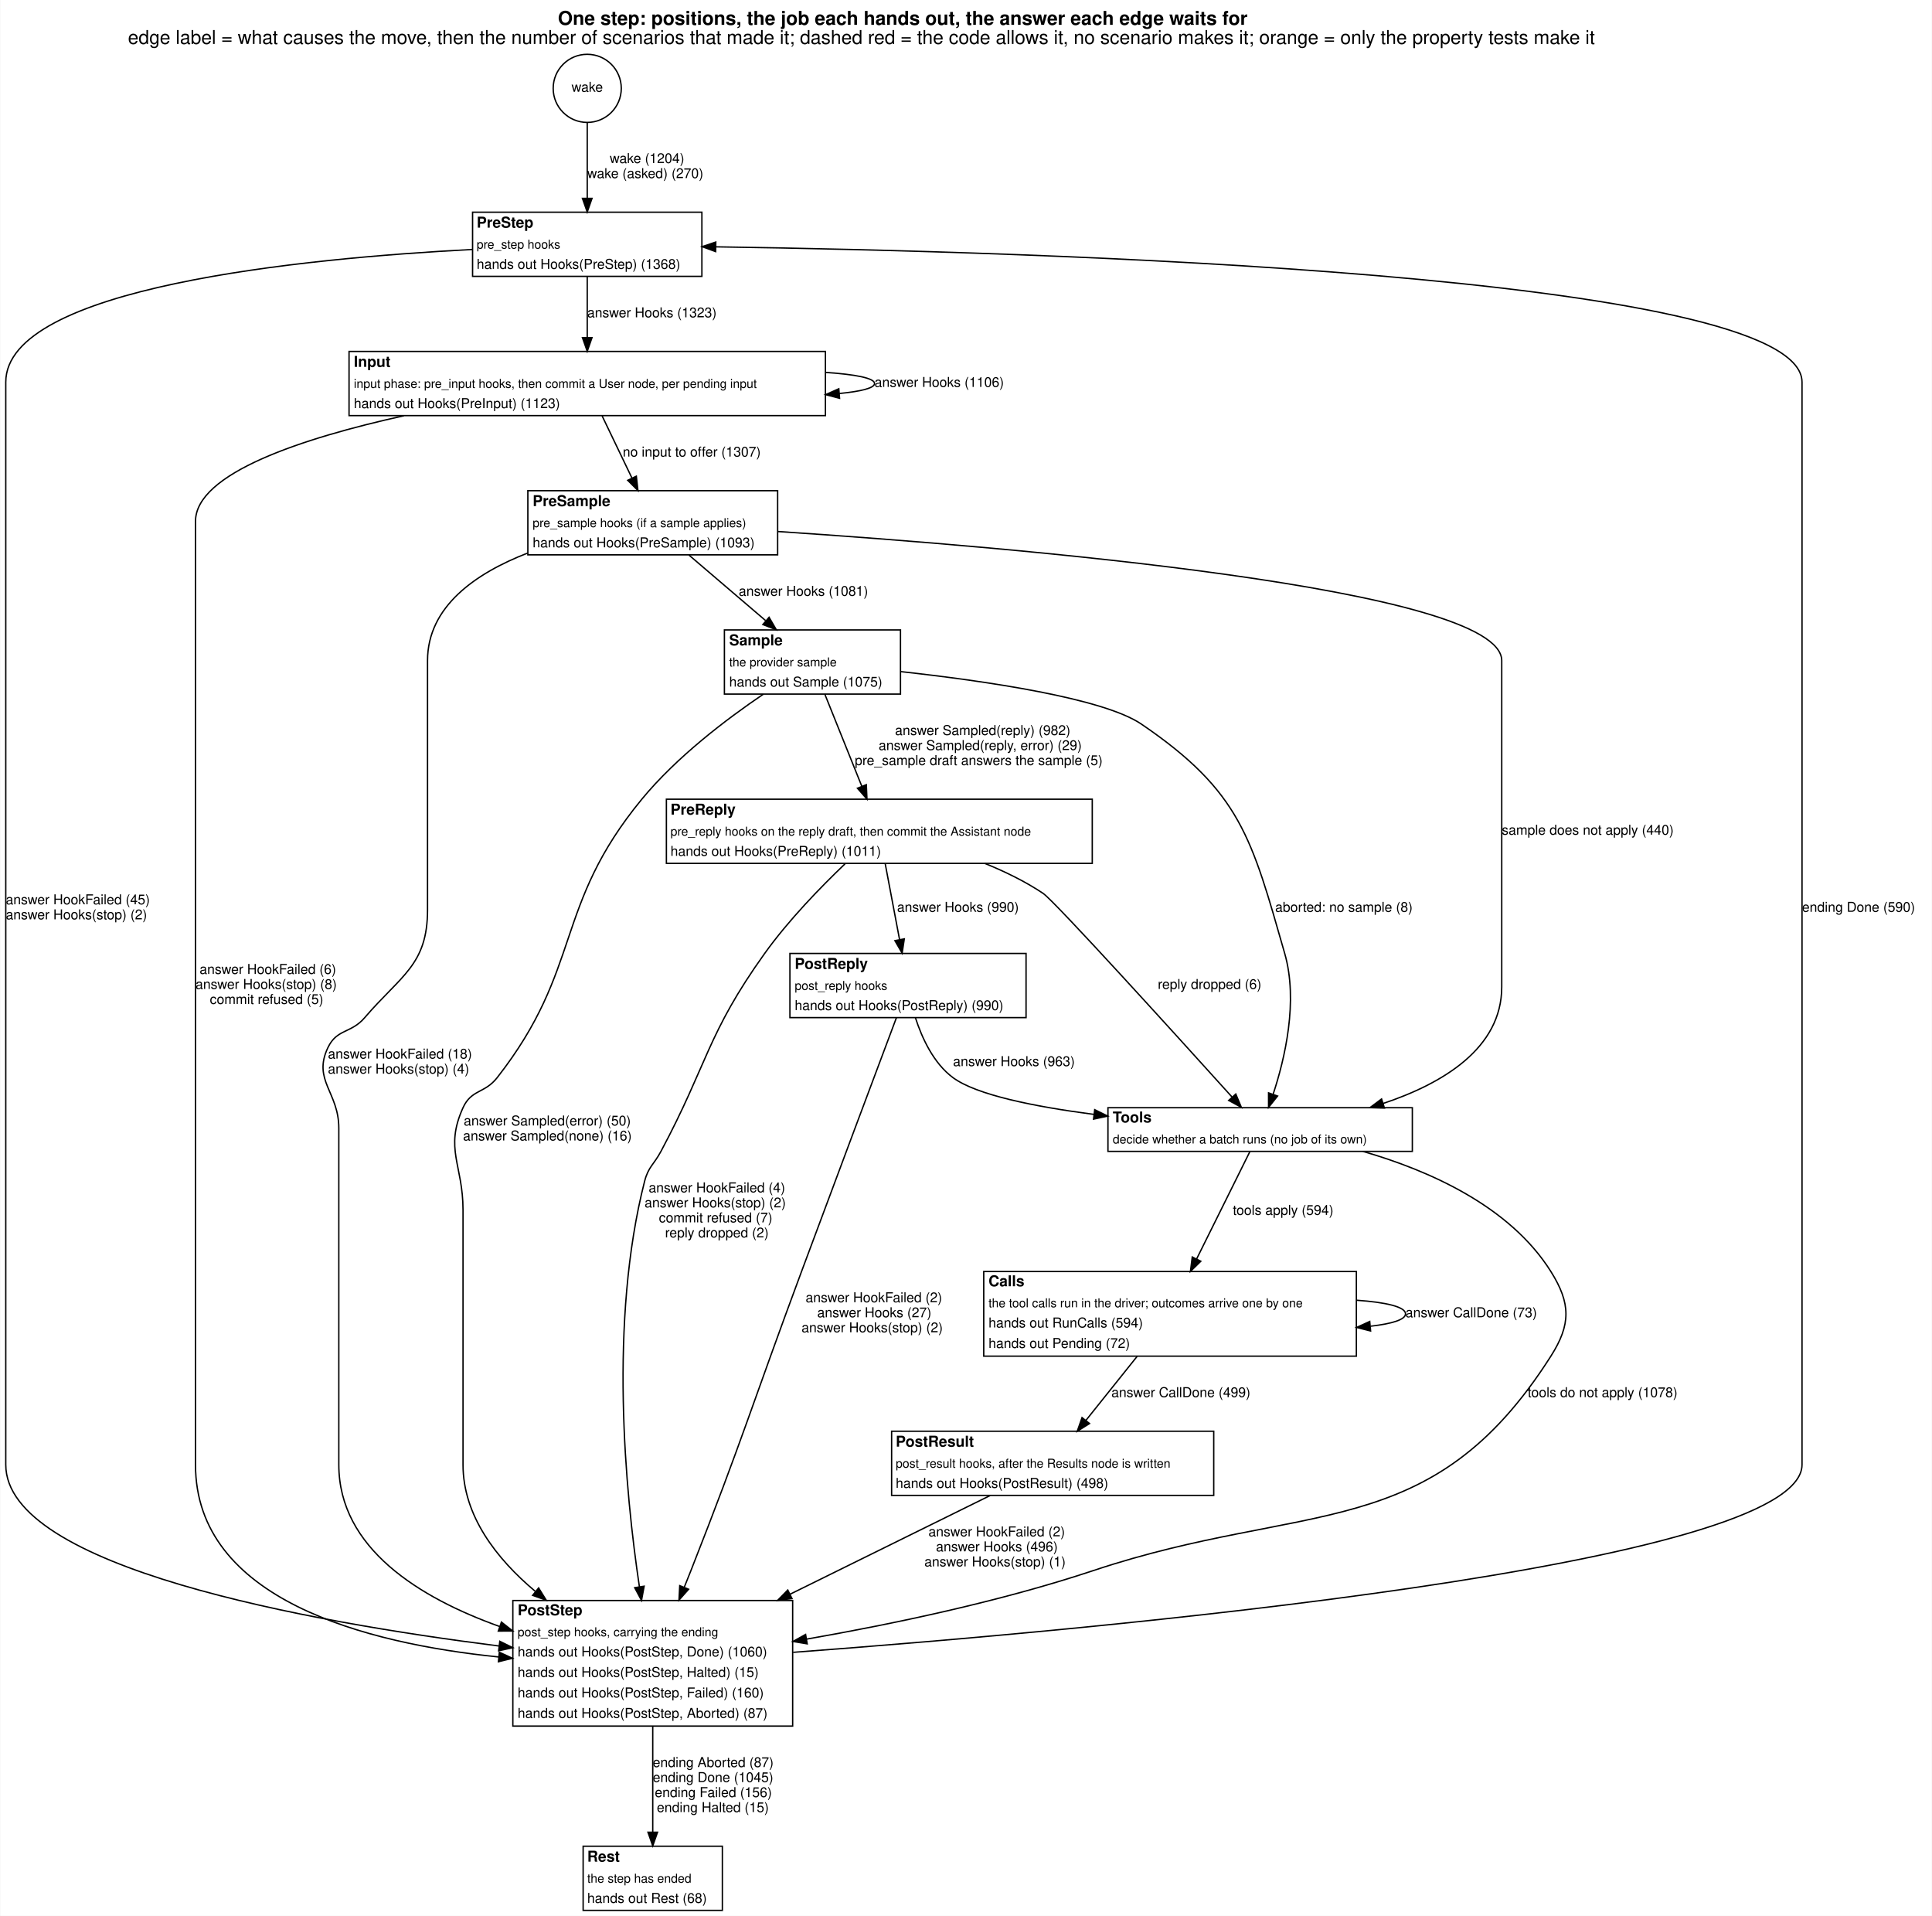
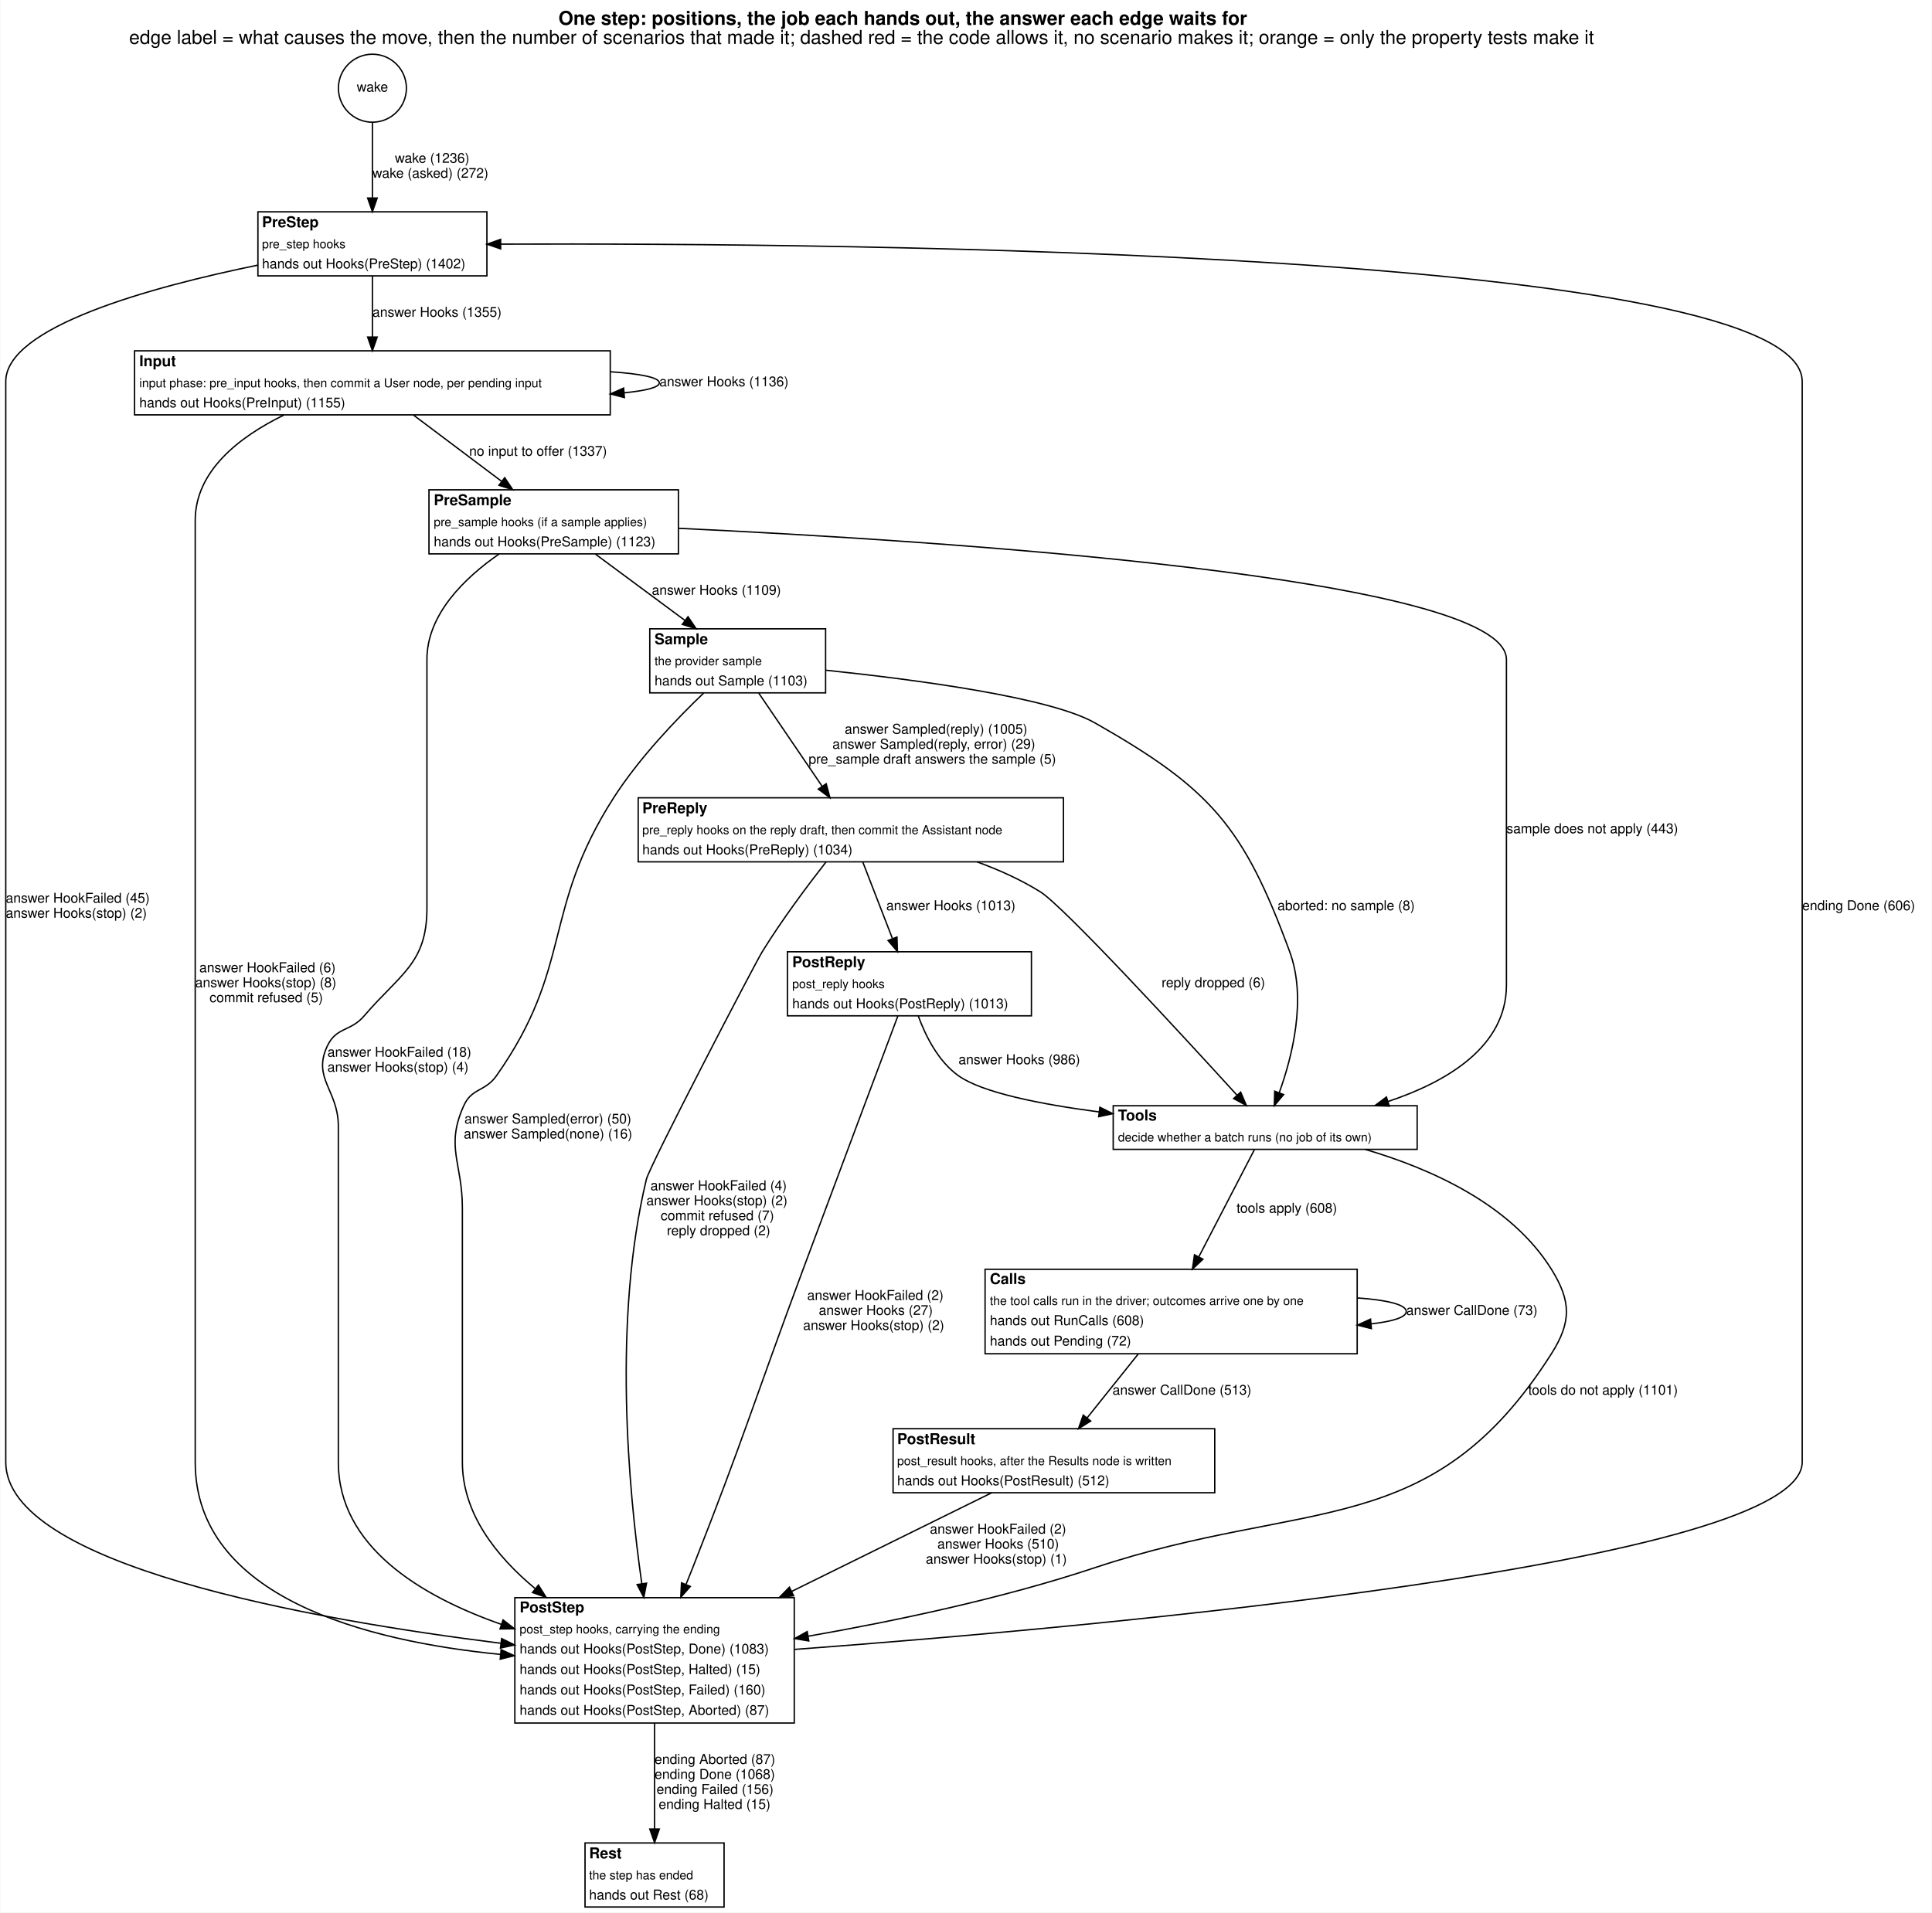
- <svg xmlns="http://www.w3.org/2000/svg" width="1415pt" height="1403pt" viewBox="0.00 0.00 1415.00 1403.45">
+ <svg xmlns="http://www.w3.org/2000/svg" width="1417pt" height="1403pt" viewBox="0.00 0.00 1417.00 1403.45">
  <g id="graph0" class="graph" transform="scale(1 1) rotate(0) translate(4 1399.45)">
-     <polygon fill="white" stroke="transparent" points="-4,4 -4,-1399.45 1411,-1399.45 1411,4 -4,4" />
-     <text text-anchor="start" x="404.5" y="-1381.25" font-family="Helvetica,sans-Serif" font-weight="bold" font-size="14.00">One step: positions, the job each hands out, the answer each edge waits for</text>
-     <text text-anchor="start" x="89.5" y="-1367.25" font-family="Helvetica,sans-Serif" font-size="14.00">edge label = what causes the move, then the number of scenarios that made it; dashed red = the code allows it, no scenario makes it; orange = only the property tests make it</text>
+     <polygon fill="white" stroke="transparent" points="-4,4 -4,-1399.45 1413,-1399.45 1413,4 -4,4" />
+     <text text-anchor="start" x="405.5" y="-1381.25" font-family="Helvetica,sans-Serif" font-weight="bold" font-size="14.00">One step: positions, the job each hands out, the answer each edge waits for</text>
+     <text text-anchor="start" x="90.5" y="-1367.25" font-family="Helvetica,sans-Serif" font-size="14.00">edge label = what causes the move, then the number of scenarios that made it; dashed red = the code allows it, no scenario makes it; orange = only the property tests make it</text>
    <g id="node1" class="node">
-       <ellipse fill="none" stroke="black" cx="426" cy="-1334.72" rx="24.95" ry="24.95" />
-       <text text-anchor="middle" x="426" y="-1332.22" font-family="Helvetica,sans-Serif" font-size="10.00">wake</text>
+       <ellipse fill="none" stroke="black" cx="269" cy="-1334.72" rx="24.95" ry="24.95" />
+       <text text-anchor="middle" x="269" y="-1332.22" font-family="Helvetica,sans-Serif" font-size="10.00">wake</text>
    </g>
    <g id="node2" class="node">
-       <polygon fill="white" stroke="transparent" points="342,-1197 342,-1244 510,-1244 510,-1197 342,-1197" />
-       <text text-anchor="start" x="345" y="-1232.7" font-family="Helvetica,sans-Serif" font-weight="bold" font-size="11.00">PreStep</text>
-       <text text-anchor="start" x="345" y="-1217.3" font-family="Helvetica,sans-Serif" font-size="9.00">pre_step hooks</text>
-       <text text-anchor="start" x="345" y="-1202.5" font-family="Helvetica,sans-Serif" font-size="10.00">hands out Hooks(PreStep) (1368)</text>
-       <polygon fill="none" stroke="black" points="342,-1197 342,-1244 510,-1244 510,-1197 342,-1197" />
+       <polygon fill="white" stroke="transparent" points="185,-1197 185,-1244 353,-1244 353,-1197 185,-1197" />
+       <text text-anchor="start" x="188" y="-1232.7" font-family="Helvetica,sans-Serif" font-weight="bold" font-size="11.00">PreStep</text>
+       <text text-anchor="start" x="188" y="-1217.3" font-family="Helvetica,sans-Serif" font-size="9.00">pre_step hooks</text>
+       <text text-anchor="start" x="188" y="-1202.5" font-family="Helvetica,sans-Serif" font-size="10.00">hands out Hooks(PreStep) (1402)</text>
+       <polygon fill="none" stroke="black" points="185,-1197 185,-1244 353,-1244 353,-1197 185,-1197" />
    </g>
    <g id="edge1" class="edge">
-       <path fill="none" stroke="black" d="M426,-1309.92C426,-1293.76 426,-1272.16 426,-1254.36" />
-       <polygon fill="black" stroke="black" points="429.5,-1254.12 426,-1244.12 422.5,-1254.12 429.5,-1254.12" />
-       <text text-anchor="start" x="442.5" y="-1280" font-family="Helvetica,sans-Serif" font-size="10.00">wake (1204)</text>
-       <text text-anchor="start" x="426" y="-1269" font-family="Helvetica,sans-Serif" font-size="10.00">wake (asked) (270)</text>
+       <path fill="none" stroke="black" d="M269,-1309.92C269,-1293.76 269,-1272.16 269,-1254.36" />
+       <polygon fill="black" stroke="black" points="272.5,-1254.12 269,-1244.12 265.5,-1254.12 272.5,-1254.12" />
+       <text text-anchor="start" x="285.5" y="-1280" font-family="Helvetica,sans-Serif" font-size="10.00">wake (1236)</text>
+       <text text-anchor="start" x="269" y="-1269" font-family="Helvetica,sans-Serif" font-size="10.00">wake (asked) (272)</text>
    </g>
    <g id="node3" class="node">
-       <polygon fill="white" stroke="transparent" points="251.5,-1095 251.5,-1142 600.5,-1142 600.5,-1095 251.5,-1095" />
-       <text text-anchor="start" x="255" y="-1130.7" font-family="Helvetica,sans-Serif" font-weight="bold" font-size="11.00">Input</text>
-       <text text-anchor="start" x="255" y="-1115.3" font-family="Helvetica,sans-Serif" font-size="9.00">input phase: pre_input hooks, then commit a User node, per pending input</text>
-       <text text-anchor="start" x="255" y="-1100.5" font-family="Helvetica,sans-Serif" font-size="10.00">hands out Hooks(PreInput) (1123)</text>
-       <polygon fill="none" stroke="black" points="251.5,-1095 251.5,-1142 600.5,-1142 600.5,-1095 251.5,-1095" />
+       <polygon fill="white" stroke="transparent" points="94.5,-1095 94.5,-1142 443.5,-1142 443.5,-1095 94.5,-1095" />
+       <text text-anchor="start" x="98" y="-1130.7" font-family="Helvetica,sans-Serif" font-weight="bold" font-size="11.00">Input</text>
+       <text text-anchor="start" x="98" y="-1115.3" font-family="Helvetica,sans-Serif" font-size="9.00">input phase: pre_input hooks, then commit a User node, per pending input</text>
+       <text text-anchor="start" x="98" y="-1100.5" font-family="Helvetica,sans-Serif" font-size="10.00">hands out Hooks(PreInput) (1155)</text>
+       <polygon fill="none" stroke="black" points="94.5,-1095 94.5,-1142 443.5,-1142 443.5,-1095 94.5,-1095" />
    </g>
    <g id="edge18" class="edge">
-       <path fill="none" stroke="black" d="M426,-1196.81C426,-1183.64 426,-1166.82 426,-1152.24" />
-       <polygon fill="black" stroke="black" points="429.5,-1152.1 426,-1142.1 422.5,-1152.1 429.5,-1152.1" />
-       <text text-anchor="start" x="426" y="-1167" font-family="Helvetica,sans-Serif" font-size="10.00">answer Hooks (1323)</text>
+       <path fill="none" stroke="black" d="M269,-1196.81C269,-1183.64 269,-1166.82 269,-1152.24" />
+       <polygon fill="black" stroke="black" points="272.5,-1152.1 269,-1142.1 265.5,-1152.1 272.5,-1152.1" />
+       <text text-anchor="start" x="269" y="-1167" font-family="Helvetica,sans-Serif" font-size="10.00">answer Hooks (1355)</text>
    </g>
    <g id="node11" class="node">
-       <polygon fill="white" stroke="transparent" points="371.5,-135 371.5,-227 576.5,-227 576.5,-135 371.5,-135" />
-       <text text-anchor="start" x="375" y="-216.2" font-family="Helvetica,sans-Serif" font-weight="bold" font-size="11.00">PostStep</text>
-       <text text-anchor="start" x="375" y="-200.8" font-family="Helvetica,sans-Serif" font-size="9.00">post_step hooks, carrying the ending</text>
-       <text text-anchor="start" x="375" y="-186" font-family="Helvetica,sans-Serif" font-size="10.00">hands out Hooks(PostStep, Done) (1060)</text>
-       <text text-anchor="start" x="375" y="-171" font-family="Helvetica,sans-Serif" font-size="10.00">hands out Hooks(PostStep, Halted) (15)</text>
-       <text text-anchor="start" x="375" y="-156" font-family="Helvetica,sans-Serif" font-size="10.00">hands out Hooks(PostStep, Failed) (160)</text>
-       <text text-anchor="start" x="375" y="-141" font-family="Helvetica,sans-Serif" font-size="10.00">hands out Hooks(PostStep, Aborted) (87)</text>
-       <polygon fill="none" stroke="black" points="371.5,-135 371.5,-227 576.5,-227 576.5,-135 371.5,-135" />
+       <polygon fill="white" stroke="transparent" points="373.5,-135 373.5,-227 578.5,-227 578.5,-135 373.5,-135" />
+       <text text-anchor="start" x="377" y="-216.2" font-family="Helvetica,sans-Serif" font-weight="bold" font-size="11.00">PostStep</text>
+       <text text-anchor="start" x="377" y="-200.8" font-family="Helvetica,sans-Serif" font-size="9.00">post_step hooks, carrying the ending</text>
+       <text text-anchor="start" x="377" y="-186" font-family="Helvetica,sans-Serif" font-size="10.00">hands out Hooks(PostStep, Done) (1083)</text>
+       <text text-anchor="start" x="377" y="-171" font-family="Helvetica,sans-Serif" font-size="10.00">hands out Hooks(PostStep, Halted) (15)</text>
+       <text text-anchor="start" x="377" y="-156" font-family="Helvetica,sans-Serif" font-size="10.00">hands out Hooks(PostStep, Failed) (160)</text>
+       <text text-anchor="start" x="377" y="-141" font-family="Helvetica,sans-Serif" font-size="10.00">hands out Hooks(PostStep, Aborted) (87)</text>
+       <polygon fill="none" stroke="black" points="373.5,-135 373.5,-227 578.5,-227 578.5,-135 373.5,-135" />
    </g>
    <g id="edge19" class="edge">
-       <path fill="none" stroke="black" d="M341.84,-1216.7C217.69,-1210.24 0,-1189.01 0,-1119.5 0,-1119.5 0,-1119.5 0,-326.5 0,-251.25 221.32,-211.37 361.49,-193.66" />
-       <polygon fill="black" stroke="black" points="361.95,-197.13 371.44,-192.42 361.09,-190.18 361.95,-197.13" />
+       <path fill="none" stroke="black" d="M184.99,-1204.9C106.07,-1188.73 0,-1159.55 0,-1119.5 0,-1119.5 0,-1119.5 0,-326.5 0,-250.91 222.56,-211.13 363.31,-193.53" />
+       <polygon fill="black" stroke="black" points="363.8,-197 373.3,-192.3 362.95,-190.05 363.8,-197" />
      <text text-anchor="start" x="0" y="-737" font-family="Helvetica,sans-Serif" font-size="10.00">answer HookFailed (45)</text>
      <text text-anchor="start" x="0" y="-726" font-family="Helvetica,sans-Serif" font-size="10.00">answer Hooks(stop) (2)</text>
    </g>
    <g id="edge4" class="edge">
-       <path fill="none" stroke="black" d="M600.62,-1126.64C622.28,-1125.19 636.5,-1122.48 636.5,-1118.5 636.5,-1115.17 626.56,-1112.73 610.65,-1111.18" />
-       <polygon fill="black" stroke="black" points="610.87,-1107.68 600.62,-1110.36 610.31,-1114.66 610.87,-1107.68" />
-       <text text-anchor="start" x="636.5" y="-1116" font-family="Helvetica,sans-Serif" font-size="10.00">answer Hooks (1106)</text>
+       <path fill="none" stroke="black" d="M443.62,-1126.64C465.28,-1125.19 479.5,-1122.48 479.5,-1118.5 479.5,-1115.17 469.56,-1112.73 453.65,-1111.18" />
+       <polygon fill="black" stroke="black" points="453.87,-1107.68 443.62,-1110.36 453.31,-1114.66 453.87,-1107.68" />
+       <text text-anchor="start" x="479.5" y="-1116" font-family="Helvetica,sans-Serif" font-size="10.00">answer Hooks (1136)</text>
    </g>
    <g id="node4" class="node">
-       <polygon fill="white" stroke="transparent" points="382.5,-993 382.5,-1040 565.5,-1040 565.5,-993 382.5,-993" />
-       <text text-anchor="start" x="386" y="-1028.7" font-family="Helvetica,sans-Serif" font-weight="bold" font-size="11.00">PreSample</text>
-       <text text-anchor="start" x="386" y="-1013.3" font-family="Helvetica,sans-Serif" font-size="9.00">pre_sample hooks (if a sample applies)</text>
-       <text text-anchor="start" x="386" y="-998.5" font-family="Helvetica,sans-Serif" font-size="10.00">hands out Hooks(PreSample) (1093)</text>
-       <polygon fill="none" stroke="black" points="382.5,-993 382.5,-1040 565.5,-1040 565.5,-993 382.5,-993" />
+       <polygon fill="white" stroke="transparent" points="310.5,-993 310.5,-1040 493.5,-1040 493.5,-993 310.5,-993" />
+       <text text-anchor="start" x="314" y="-1028.7" font-family="Helvetica,sans-Serif" font-weight="bold" font-size="11.00">PreSample</text>
+       <text text-anchor="start" x="314" y="-1013.3" font-family="Helvetica,sans-Serif" font-size="9.00">pre_sample hooks (if a sample applies)</text>
+       <text text-anchor="start" x="314" y="-998.5" font-family="Helvetica,sans-Serif" font-size="10.00">hands out Hooks(PreSample) (1123)</text>
+       <polygon fill="none" stroke="black" points="310.5,-993 310.5,-1040 493.5,-1040 493.5,-993 310.5,-993" />
    </g>
    <g id="edge6" class="edge">
-       <path fill="none" stroke="black" d="M436.89,-1094.81C443.34,-1081.38 451.6,-1064.17 458.69,-1049.39" />
-       <polygon fill="black" stroke="black" points="461.98,-1050.63 463.15,-1040.1 455.67,-1047.6 461.98,-1050.63" />
-       <text text-anchor="start" x="452" y="-1065" font-family="Helvetica,sans-Serif" font-size="10.00">no input to offer (1307)</text>
+       <path fill="none" stroke="black" d="M299.18,-1094.81C318.31,-1080.42 343.23,-1061.69 363.74,-1046.27" />
+       <polygon fill="black" stroke="black" points="366.05,-1048.91 371.94,-1040.1 361.84,-1043.31 366.05,-1048.91" />
+       <text text-anchor="start" x="340" y="-1065" font-family="Helvetica,sans-Serif" font-size="10.00">no input to offer (1337)</text>
    </g>
    <g id="edge5" class="edge">
-       <path fill="none" stroke="black" d="M291.74,-1094.91C217.05,-1078.4 139,-1052.72 139,-1017.5 139,-1017.5 139,-1017.5 139,-326.5 139,-227.55 263.75,-195.56 361,-185.65" />
-       <polygon fill="black" stroke="black" points="361.59,-189.11 371.21,-184.68 360.93,-182.14 361.59,-189.11" />
+       <path fill="none" stroke="black" d="M204,-1094.84C171.5,-1078.95 139,-1053.95 139,-1017.5 139,-1017.5 139,-1017.5 139,-326.5 139,-226.8 265.14,-195 363.07,-185.35" />
+       <polygon fill="black" stroke="black" points="363.42,-188.83 373.06,-184.43 362.78,-181.86 363.42,-188.83" />
      <text text-anchor="start" x="142" y="-686" font-family="Helvetica,sans-Serif" font-size="10.00">answer HookFailed (6)</text>
      <text text-anchor="start" x="139" y="-675" font-family="Helvetica,sans-Serif" font-size="10.00">answer Hooks(stop) (8)</text>
      <text text-anchor="start" x="149.5" y="-664" font-family="Helvetica,sans-Serif" font-size="10.00">commit refused (5)</text>
    </g>
    <g id="node5" class="node">
-       <polygon fill="white" stroke="transparent" points="526.5,-891 526.5,-938 655.5,-938 655.5,-891 526.5,-891" />
-       <text text-anchor="start" x="530" y="-926.7" font-family="Helvetica,sans-Serif" font-weight="bold" font-size="11.00">Sample</text>
-       <text text-anchor="start" x="530" y="-911.3" font-family="Helvetica,sans-Serif" font-size="9.00">the provider sample</text>
-       <text text-anchor="start" x="530" y="-896.5" font-family="Helvetica,sans-Serif" font-size="10.00">hands out Sample (1075)</text>
-       <polygon fill="none" stroke="black" points="526.5,-891 526.5,-938 655.5,-938 655.5,-891 526.5,-891" />
+       <polygon fill="white" stroke="transparent" points="472.5,-891 472.5,-938 601.5,-938 601.5,-891 472.5,-891" />
+       <text text-anchor="start" x="476" y="-926.7" font-family="Helvetica,sans-Serif" font-weight="bold" font-size="11.00">Sample</text>
+       <text text-anchor="start" x="476" y="-911.3" font-family="Helvetica,sans-Serif" font-size="9.00">the provider sample</text>
+       <text text-anchor="start" x="476" y="-896.5" font-family="Helvetica,sans-Serif" font-size="10.00">hands out Sample (1103)</text>
+       <polygon fill="none" stroke="black" points="472.5,-891 472.5,-938 601.5,-938 601.5,-891 472.5,-891" />
    </g>
    <g id="edge16" class="edge">
-       <path fill="none" stroke="black" d="M500.55,-992.81C517.15,-978.62 538.71,-960.19 556.62,-944.89" />
-       <polygon fill="black" stroke="black" points="559.23,-947.26 564.56,-938.1 554.68,-941.94 559.23,-947.26" />
-       <text text-anchor="start" x="537" y="-963" font-family="Helvetica,sans-Serif" font-size="10.00">answer Hooks (1081)</text>
+       <path fill="none" stroke="black" d="M432.63,-992.81C452.14,-978.36 477.57,-959.52 498.44,-944.06" />
+       <polygon fill="black" stroke="black" points="500.54,-946.87 506.49,-938.1 496.37,-941.24 500.54,-946.87" />
+       <text text-anchor="start" x="474" y="-963" font-family="Helvetica,sans-Serif" font-size="10.00">answer Hooks (1109)</text>
    </g>
    <g id="node8" class="node">
-       <polygon fill="white" stroke="transparent" points="807.5,-556 807.5,-588 1030.5,-588 1030.5,-556 807.5,-556" />
-       <text text-anchor="start" x="811" y="-577.2" font-family="Helvetica,sans-Serif" font-weight="bold" font-size="11.00">Tools</text>
-       <text text-anchor="start" x="811" y="-561.8" font-family="Helvetica,sans-Serif" font-size="9.00">decide whether a batch runs (no job of its own)</text>
-       <polygon fill="none" stroke="black" points="807.5,-556 807.5,-588 1030.5,-588 1030.5,-556 807.5,-556" />
+       <polygon fill="white" stroke="transparent" points="812.5,-556 812.5,-588 1035.5,-588 1035.5,-556 812.5,-556" />
+       <text text-anchor="start" x="816" y="-577.2" font-family="Helvetica,sans-Serif" font-weight="bold" font-size="11.00">Tools</text>
+       <text text-anchor="start" x="816" y="-561.8" font-family="Helvetica,sans-Serif" font-size="9.00">decide whether a batch runs (no job of its own)</text>
+       <polygon fill="none" stroke="black" points="812.5,-556 812.5,-588 1035.5,-588 1035.5,-556 812.5,-556" />
    </g>
    <g id="edge17" class="edge">
-       <path fill="none" stroke="black" d="M565.78,-1010.08C738.8,-998.62 1096,-968.55 1096,-915.5 1096,-915.5 1096,-915.5 1096,-676.5 1096,-631.48 1052.8,-605.68 1009.09,-591.1" />
-       <polygon fill="black" stroke="black" points="1010.06,-587.74 999.47,-588.07 1007.96,-594.41 1010.06,-587.74" />
-       <text text-anchor="start" x="1096" y="-788" font-family="Helvetica,sans-Serif" font-size="10.00">sample does not apply (440)</text>
+       <path fill="none" stroke="black" d="M493.74,-1011.75C683.38,-1002.78 1101,-976.14 1101,-915.5 1101,-915.5 1101,-915.5 1101,-676.5 1101,-631.48 1057.8,-605.68 1014.09,-591.1" />
+       <polygon fill="black" stroke="black" points="1015.06,-587.74 1004.47,-588.07 1012.96,-594.41 1015.06,-587.74" />
+       <text text-anchor="start" x="1101" y="-788" font-family="Helvetica,sans-Serif" font-size="10.00">sample does not apply (443)</text>
    </g>
    <g id="edge15" class="edge">
-       <path fill="none" stroke="black" d="M382.33,-994.3C344.35,-979.57 309,-955.19 309,-915.5 309,-915.5 309,-915.5 309,-733 309,-692.37 289.4,-684.89 263,-654 252.94,-642.23 242.64,-645.98 236,-632 224.64,-608.1 244,-599.46 244,-573 244,-573 244,-573 244,-326.5 244,-265.19 303.32,-228.88 361.71,-208" />
-       <polygon fill="black" stroke="black" points="363.13,-211.21 371.44,-204.65 360.85,-204.59 363.13,-211.21" />
+       <path fill="none" stroke="black" d="M362.02,-992.96C336.81,-975.49 309,-948.69 309,-915.5 309,-915.5 309,-915.5 309,-733 309,-692.37 289.4,-684.89 263,-654 252.94,-642.23 242.64,-645.98 236,-632 224.64,-608.1 244,-599.46 244,-573 244,-573 244,-573 244,-326.5 244,-264.45 304.52,-228.09 363.74,-207.37" />
+       <polygon fill="black" stroke="black" points="364.87,-210.68 373.23,-204.17 362.63,-204.05 364.87,-210.68" />
      <text text-anchor="start" x="236" y="-624" font-family="Helvetica,sans-Serif" font-size="10.00">answer HookFailed (18)</text>
      <text text-anchor="start" x="236" y="-613" font-family="Helvetica,sans-Serif" font-size="10.00">answer Hooks(stop) (4)</text>
    </g>
    <g id="node6" class="node">
-       <polygon fill="white" stroke="transparent" points="484,-767 484,-814 796,-814 796,-767 484,-767" />
-       <text text-anchor="start" x="487" y="-802.7" font-family="Helvetica,sans-Serif" font-weight="bold" font-size="11.00">PreReply</text>
-       <text text-anchor="start" x="487" y="-787.3" font-family="Helvetica,sans-Serif" font-size="9.00">pre_reply hooks on the reply draft, then commit the Assistant node</text>
-       <text text-anchor="start" x="487" y="-772.5" font-family="Helvetica,sans-Serif" font-size="10.00">hands out Hooks(PreReply) (1011)</text>
-       <polygon fill="none" stroke="black" points="484,-767 484,-814 796,-814 796,-767 484,-767" />
+       <polygon fill="white" stroke="transparent" points="464,-767 464,-814 776,-814 776,-767 464,-767" />
+       <text text-anchor="start" x="467" y="-802.7" font-family="Helvetica,sans-Serif" font-weight="bold" font-size="11.00">PreReply</text>
+       <text text-anchor="start" x="467" y="-787.3" font-family="Helvetica,sans-Serif" font-size="9.00">pre_reply hooks on the reply draft, then commit the Assistant node</text>
+       <text text-anchor="start" x="467" y="-772.5" font-family="Helvetica,sans-Serif" font-size="10.00">hands out Hooks(PreReply) (1034)</text>
+       <polygon fill="none" stroke="black" points="464,-767 464,-814 776,-814 776,-767 464,-767" />
    </g>
    <g id="edge21" class="edge">
-       <path fill="none" stroke="black" d="M600.1,-890.84C607.7,-871.92 618.62,-844.73 627.12,-823.58" />
-       <polygon fill="black" stroke="black" points="630.47,-824.62 630.95,-814.04 623.97,-822.02 630.47,-824.62" />
-       <text text-anchor="start" x="651.5" y="-861" font-family="Helvetica,sans-Serif" font-size="10.00">answer Sampled(reply) (982)</text>
-       <text text-anchor="start" x="639.5" y="-850" font-family="Helvetica,sans-Serif" font-size="10.00">answer Sampled(reply, error) (29)</text>
-       <text text-anchor="start" x="622" y="-839" font-family="Helvetica,sans-Serif" font-size="10.00">pre_sample draft answers the sample (5)</text>
+       <path fill="none" stroke="black" d="M552.42,-890.84C565.52,-871.58 584.46,-843.74 598.95,-822.44" />
+       <polygon fill="black" stroke="black" points="601.93,-824.28 604.67,-814.04 596.15,-820.34 601.93,-824.28" />
+       <text text-anchor="start" x="615.5" y="-861" font-family="Helvetica,sans-Serif" font-size="10.00">answer Sampled(reply) (1005)</text>
+       <text text-anchor="start" x="606.5" y="-850" font-family="Helvetica,sans-Serif" font-size="10.00">answer Sampled(reply, error) (29)</text>
+       <text text-anchor="start" x="589" y="-839" font-family="Helvetica,sans-Serif" font-size="10.00">pre_sample draft answers the sample (5)</text>
    </g>
    <g id="edge22" class="edge">
-       <path fill="none" stroke="black" d="M655.67,-907.47C717.02,-900.7 803.9,-888.12 832,-869 904.8,-819.47 912.73,-785.64 937,-701 947.05,-665.96 937.1,-623.85 928.48,-597.75" />
-       <polygon fill="black" stroke="black" points="931.77,-596.55 925.17,-588.26 925.16,-598.86 931.77,-596.55" />
-       <text text-anchor="start" x="930" y="-731.5" font-family="Helvetica,sans-Serif" font-size="10.00">aborted: no sample (8)</text>
+       <path fill="none" stroke="black" d="M601.75,-907.6C668.14,-900.66 766.16,-887.67 799,-869 884.24,-820.54 908.14,-793.02 942,-701 954.66,-666.6 943.84,-624 934.35,-597.66" />
+       <polygon fill="black" stroke="black" points="937.53,-596.18 930.69,-588.09 930.99,-598.68 937.53,-596.18" />
+       <text text-anchor="start" x="933" y="-731.5" font-family="Helvetica,sans-Serif" font-size="10.00">aborted: no sample (8)</text>
    </g>
    <g id="edge20" class="edge">
-       <path fill="none" stroke="black" d="M555.02,-890.92C528.02,-872.65 491.48,-844.94 466,-814 401.05,-735.12 422.98,-690.46 360,-610 350.88,-598.35 341.1,-601.49 335,-588 321.27,-557.63 335,-546.33 335,-513 335,-513 335,-513 335,-326.5 335,-289.11 359.47,-257.66 387.87,-233.75" />
-       <polygon fill="black" stroke="black" points="390.39,-236.21 395.97,-227.21 385.99,-230.77 390.39,-236.21" />
-       <text text-anchor="start" x="335.5" y="-575" font-family="Helvetica,sans-Serif" font-size="10.00">answer Sampled(error) (50)</text>
-       <text text-anchor="start" x="335" y="-564" font-family="Helvetica,sans-Serif" font-size="10.00">answer Sampled(none) (16)</text>
+       <path fill="none" stroke="black" d="M512.06,-890.89C492.19,-871.87 464.69,-843.17 446,-814 392.91,-731.16 416.68,-690.43 360,-610 351.66,-598.17 341.91,-601.21 336,-588 322.37,-557.58 335,-546.34 335,-513 335,-513 335,-513 335,-326.5 335,-289.01 359.61,-257.63 388.26,-233.79" />
+       <polygon fill="black" stroke="black" points="390.8,-236.24 396.43,-227.27 386.44,-230.77 390.8,-236.24" />
+       <text text-anchor="start" x="336.5" y="-575" font-family="Helvetica,sans-Serif" font-size="10.00">answer Sampled(error) (50)</text>
+       <text text-anchor="start" x="336" y="-564" font-family="Helvetica,sans-Serif" font-size="10.00">answer Sampled(none) (16)</text>
    </g>
    <g id="node7" class="node">
-       <polygon fill="white" stroke="transparent" points="574.5,-654 574.5,-701 747.5,-701 747.5,-654 574.5,-654" />
-       <text text-anchor="start" x="578" y="-689.7" font-family="Helvetica,sans-Serif" font-weight="bold" font-size="11.00">PostReply</text>
-       <text text-anchor="start" x="578" y="-674.3" font-family="Helvetica,sans-Serif" font-size="9.00">post_reply hooks</text>
-       <text text-anchor="start" x="578" y="-659.5" font-family="Helvetica,sans-Serif" font-size="10.00">hands out Hooks(PostReply) (990)</text>
-       <polygon fill="none" stroke="black" points="574.5,-654 574.5,-701 747.5,-701 747.5,-654 574.5,-654" />
+       <polygon fill="white" stroke="transparent" points="573.5,-654 573.5,-701 752.5,-701 752.5,-654 573.5,-654" />
+       <text text-anchor="start" x="577" y="-689.7" font-family="Helvetica,sans-Serif" font-weight="bold" font-size="11.00">PostReply</text>
+       <text text-anchor="start" x="577" y="-674.3" font-family="Helvetica,sans-Serif" font-size="9.00">post_reply hooks</text>
+       <text text-anchor="start" x="577" y="-659.5" font-family="Helvetica,sans-Serif" font-size="10.00">hands out Hooks(PostReply) (1013)</text>
+       <polygon fill="none" stroke="black" points="573.5,-654 573.5,-701 752.5,-701 752.5,-654 573.5,-654" />
    </g>
    <g id="edge12" class="edge">
-       <path fill="none" stroke="black" d="M644.3,-766.77C647.33,-750.76 651.43,-729.08 654.81,-711.21" />
-       <polygon fill="black" stroke="black" points="658.29,-711.68 656.71,-701.2 651.41,-710.38 658.29,-711.68" />
-       <text text-anchor="start" x="653" y="-731.5" font-family="Helvetica,sans-Serif" font-size="10.00">answer Hooks (990)</text>
+       <path fill="none" stroke="black" d="M628.81,-766.77C635.07,-750.61 643.56,-728.67 650.52,-710.71" />
+       <polygon fill="black" stroke="black" points="653.86,-711.79 654.21,-701.2 647.33,-709.26 653.86,-711.79" />
+       <text text-anchor="start" x="646" y="-731.5" font-family="Helvetica,sans-Serif" font-size="10.00">answer Hooks (1013)</text>
    </g>
    <g id="edge14" class="edge">
-       <path fill="none" stroke="black" d="M717.21,-766.99C732.03,-761 746.98,-753.71 760,-745 768.29,-739.45 857.28,-641.36 898.39,-595.85" />
-       <polygon fill="black" stroke="black" points="901.15,-598.02 905.25,-588.25 895.95,-593.33 901.15,-598.02" />
-       <text text-anchor="start" x="844" y="-675" font-family="Helvetica,sans-Serif" font-size="10.00">reply dropped (6)</text>
+       <path fill="none" stroke="black" d="M712.6,-766.98C728.7,-761.1 744.81,-753.85 759,-745 776.1,-734.33 862.78,-640.24 903.19,-595.91" />
+       <polygon fill="black" stroke="black" points="906.03,-598 910.18,-588.25 900.85,-593.28 906.03,-598" />
+       <text text-anchor="start" x="848" y="-675" font-family="Helvetica,sans-Serif" font-size="10.00">reply dropped (6)</text>
    </g>
    <g id="edge13" class="edge">
-       <path fill="none" stroke="black" d="M614.9,-766.67C597.1,-749.67 573.38,-725.29 556,-701 513.66,-641.83 514.31,-620.16 480,-556 474.75,-546.18 470.75,-544.79 468,-534 441.91,-431.69 453.76,-307.17 464.23,-237" />
-       <polygon fill="black" stroke="black" points="467.7,-237.47 465.76,-227.05 460.78,-236.4 467.7,-237.47" />
-       <text text-anchor="start" x="471" y="-526" font-family="Helvetica,sans-Serif" font-size="10.00">answer HookFailed (4)</text>
-       <text text-anchor="start" x="468" y="-515" font-family="Helvetica,sans-Serif" font-size="10.00">answer Hooks(stop) (2)</text>
-       <text text-anchor="start" x="478.5" y="-504" font-family="Helvetica,sans-Serif" font-size="10.00">commit refused (7)</text>
-       <text text-anchor="start" x="483" y="-493" font-family="Helvetica,sans-Serif" font-size="10.00">reply dropped (2)</text>
+       <path fill="none" stroke="black" d="M601.83,-766.92C588.17,-749.45 569.4,-724.37 555,-701 549.54,-692.14 472.43,-544.12 470,-534 445.41,-431.47 456.68,-307.27 466.66,-237.18" />
+       <polygon fill="black" stroke="black" points="470.13,-237.64 468.11,-227.23 463.2,-236.62 470.13,-237.64" />
+       <text text-anchor="start" x="473" y="-526" font-family="Helvetica,sans-Serif" font-size="10.00">answer HookFailed (4)</text>
+       <text text-anchor="start" x="470" y="-515" font-family="Helvetica,sans-Serif" font-size="10.00">answer Hooks(stop) (2)</text>
+       <text text-anchor="start" x="480.5" y="-504" font-family="Helvetica,sans-Serif" font-size="10.00">commit refused (7)</text>
+       <text text-anchor="start" x="485" y="-493" font-family="Helvetica,sans-Serif" font-size="10.00">reply dropped (2)</text>
    </g>
    <g id="edge8" class="edge">
-       <path fill="none" stroke="black" d="M666.45,-653.88C671.23,-639.07 679.7,-620.57 694,-610 711.13,-597.34 753.62,-588.78 797.12,-583.12" />
-       <polygon fill="black" stroke="black" points="797.8,-586.56 807.29,-581.85 796.93,-579.62 797.8,-586.56" />
-       <text text-anchor="start" x="694" y="-618.5" font-family="Helvetica,sans-Serif" font-size="10.00">answer Hooks (963)</text>
+       <path fill="none" stroke="black" d="M669.49,-653.84C674.93,-639.01 684.24,-620.51 699,-610 716.31,-597.67 758.69,-589.17 802.06,-583.47" />
+       <polygon fill="black" stroke="black" points="802.72,-586.91 812.2,-582.18 801.84,-579.97 802.72,-586.91" />
+       <text text-anchor="start" x="699" y="-618.5" font-family="Helvetica,sans-Serif" font-size="10.00">answer Hooks (986)</text>
    </g>
    <g id="edge7" class="edge">
-       <path fill="none" stroke="black" d="M652.55,-653.99C638.2,-615.77 608.2,-535.74 583,-468 546.82,-370.73 540.02,-345.56 502,-249 500.44,-245.04 498.81,-240.96 497.14,-236.86" />
-       <polygon fill="black" stroke="black" points="500.26,-235.24 493.23,-227.31 493.78,-237.89 500.26,-235.24" />
-       <text text-anchor="start" x="586" y="-445.5" font-family="Helvetica,sans-Serif" font-size="10.00">answer HookFailed (2)</text>
-       <text text-anchor="start" x="594.5" y="-434.5" font-family="Helvetica,sans-Serif" font-size="10.00">answer Hooks (27)</text>
-       <text text-anchor="start" x="583" y="-423.5" font-family="Helvetica,sans-Serif" font-size="10.00">answer Hooks(stop) (2)</text>
+       <path fill="none" stroke="black" d="M654.55,-653.99C640.2,-615.77 610.2,-535.74 585,-468 548.82,-370.73 542.02,-345.56 504,-249 502.44,-245.04 500.81,-240.96 499.14,-236.86" />
+       <polygon fill="black" stroke="black" points="502.26,-235.24 495.23,-227.31 495.78,-237.89 502.26,-235.24" />
+       <text text-anchor="start" x="588" y="-445.5" font-family="Helvetica,sans-Serif" font-size="10.00">answer HookFailed (2)</text>
+       <text text-anchor="start" x="596.5" y="-434.5" font-family="Helvetica,sans-Serif" font-size="10.00">answer Hooks (27)</text>
+       <text text-anchor="start" x="585" y="-423.5" font-family="Helvetica,sans-Serif" font-size="10.00">answer Hooks(stop) (2)</text>
    </g>
    <g id="node9" class="node">
-       <polygon fill="white" stroke="transparent" points="716.5,-406 716.5,-468 989.5,-468 989.5,-406 716.5,-406" />
-       <text text-anchor="start" x="720" y="-457.2" font-family="Helvetica,sans-Serif" font-weight="bold" font-size="11.00">Calls</text>
-       <text text-anchor="start" x="720" y="-441.8" font-family="Helvetica,sans-Serif" font-size="9.00">the tool calls run in the driver; outcomes arrive one by one</text>
-       <text text-anchor="start" x="720" y="-427" font-family="Helvetica,sans-Serif" font-size="10.00">hands out RunCalls (594)</text>
-       <text text-anchor="start" x="720" y="-412" font-family="Helvetica,sans-Serif" font-size="10.00">hands out Pending (72)</text>
-       <polygon fill="none" stroke="black" points="716.5,-406 716.5,-468 989.5,-468 989.5,-406 716.5,-406" />
+       <polygon fill="white" stroke="transparent" points="718.5,-406 718.5,-468 991.5,-468 991.5,-406 718.5,-406" />
+       <text text-anchor="start" x="722" y="-457.2" font-family="Helvetica,sans-Serif" font-weight="bold" font-size="11.00">Calls</text>
+       <text text-anchor="start" x="722" y="-441.8" font-family="Helvetica,sans-Serif" font-size="9.00">the tool calls run in the driver; outcomes arrive one by one</text>
+       <text text-anchor="start" x="722" y="-427" font-family="Helvetica,sans-Serif" font-size="10.00">hands out RunCalls (608)</text>
+       <text text-anchor="start" x="722" y="-412" font-family="Helvetica,sans-Serif" font-size="10.00">hands out Pending (72)</text>
+       <polygon fill="none" stroke="black" points="718.5,-406 718.5,-468 991.5,-468 991.5,-406 718.5,-406" />
    </g>
    <g id="edge23" class="edge">
-       <path fill="none" stroke="black" d="M911.43,-555.74C901.98,-536.7 885.47,-503.43 872.41,-477.11" />
-       <polygon fill="black" stroke="black" points="875.53,-475.52 867.95,-468.12 869.26,-478.63 875.53,-475.52" />
-       <text text-anchor="start" x="899" y="-509.5" font-family="Helvetica,sans-Serif" font-size="10.00">tools apply (594)</text>
+       <path fill="none" stroke="black" d="M916.08,-555.74C906.21,-536.7 888.95,-503.43 875.29,-477.11" />
+       <polygon fill="black" stroke="black" points="878.34,-475.38 870.62,-468.12 872.12,-478.61 878.34,-475.38" />
+       <text text-anchor="start" x="903" y="-509.5" font-family="Helvetica,sans-Serif" font-size="10.00">tools apply (608)</text>
    </g>
    <g id="edge24" class="edge">
-       <path fill="none" stroke="black" d="M994.37,-555.98C1042.77,-542.01 1101.99,-515.85 1132,-468 1146.64,-444.66 1146.78,-429.25 1132,-406 1043.79,-267.24 953.01,-300.94 797,-249 728.66,-226.25 649.51,-209.68 586.66,-198.71" />
-       <polygon fill="black" stroke="black" points="587.17,-195.25 576.72,-197 585.98,-202.14 587.17,-195.25" />
-       <text text-anchor="start" x="1115" y="-376" font-family="Helvetica,sans-Serif" font-size="10.00">tools do not apply (1078)</text>
+       <path fill="none" stroke="black" d="M997.31,-555.99C1045.22,-541.96 1104.25,-515.73 1134,-468 1148.58,-444.62 1148.78,-429.25 1134,-406 1045.79,-267.24 955.01,-300.94 799,-249 730.66,-226.25 651.51,-209.68 588.66,-198.71" />
+       <polygon fill="black" stroke="black" points="589.17,-195.25 578.72,-197 587.98,-202.14 589.17,-195.25" />
+       <text text-anchor="start" x="1117" y="-376" font-family="Helvetica,sans-Serif" font-size="10.00">tools do not apply (1101)</text>
    </g>
    <g id="edge2" class="edge">
-       <path fill="none" stroke="black" d="M989.65,-446.97C1010.97,-445.48 1025.5,-442.15 1025.5,-437 1025.5,-432.73 1015.53,-429.72 1000,-427.96" />
-       <polygon fill="black" stroke="black" points="999.93,-424.44 989.65,-427.03 999.3,-431.42 999.93,-424.44" />
-       <text text-anchor="start" x="1025.5" y="-434.5" font-family="Helvetica,sans-Serif" font-size="10.00">answer CallDone (73)</text>
+       <path fill="none" stroke="black" d="M991.65,-446.97C1012.97,-445.48 1027.5,-442.15 1027.5,-437 1027.5,-432.73 1017.53,-429.72 1002,-427.96" />
+       <polygon fill="black" stroke="black" points="1001.93,-424.44 991.65,-427.03 1001.3,-431.42 1001.93,-424.44" />
+       <text text-anchor="start" x="1027.5" y="-434.5" font-family="Helvetica,sans-Serif" font-size="10.00">answer CallDone (73)</text>
    </g>
    <g id="node10" class="node">
-       <polygon fill="white" stroke="transparent" points="649,-304 649,-351 885,-351 885,-304 649,-304" />
-       <text text-anchor="start" x="652" y="-339.7" font-family="Helvetica,sans-Serif" font-weight="bold" font-size="11.00">PostResult</text>
-       <text text-anchor="start" x="652" y="-324.3" font-family="Helvetica,sans-Serif" font-size="9.00">post_result hooks, after the Results node is written</text>
-       <text text-anchor="start" x="652" y="-309.5" font-family="Helvetica,sans-Serif" font-size="10.00">hands out Hooks(PostResult) (498)</text>
-       <polygon fill="none" stroke="black" points="649,-304 649,-351 885,-351 885,-304 649,-304" />
+       <polygon fill="white" stroke="transparent" points="651,-304 651,-351 887,-351 887,-304 651,-304" />
+       <text text-anchor="start" x="654" y="-339.7" font-family="Helvetica,sans-Serif" font-weight="bold" font-size="11.00">PostResult</text>
+       <text text-anchor="start" x="654" y="-324.3" font-family="Helvetica,sans-Serif" font-size="9.00">post_result hooks, after the Results node is written</text>
+       <text text-anchor="start" x="654" y="-309.5" font-family="Helvetica,sans-Serif" font-size="10.00">hands out Hooks(PostResult) (512)</text>
+       <polygon fill="none" stroke="black" points="651,-304 651,-351 887,-351 887,-304 651,-304" />
    </g>
    <g id="edge3" class="edge">
-       <path fill="none" stroke="black" d="M828.82,-405.77C817.08,-391.1 803.01,-373.51 791.26,-358.83" />
-       <polygon fill="black" stroke="black" points="793.99,-356.63 785.01,-351.01 788.52,-361 793.99,-356.63" />
-       <text text-anchor="start" x="810" y="-376" font-family="Helvetica,sans-Serif" font-size="10.00">answer CallDone (499)</text>
+       <path fill="none" stroke="black" d="M830.82,-405.77C819.08,-391.1 805.01,-373.51 793.26,-358.83" />
+       <polygon fill="black" stroke="black" points="795.99,-356.63 787.01,-351.01 790.52,-361 795.99,-356.63" />
+       <text text-anchor="start" x="812" y="-376" font-family="Helvetica,sans-Serif" font-size="10.00">answer CallDone (513)</text>
    </g>
    <g id="edge9" class="edge">
-       <path fill="none" stroke="black" d="M721.22,-303.92C682.13,-284.64 624.49,-256.22 574.7,-231.66" />
-       <polygon fill="black" stroke="black" points="576.02,-228.41 565.5,-227.13 572.92,-234.69 576.02,-228.41" />
-       <text text-anchor="start" x="676" y="-274" font-family="Helvetica,sans-Serif" font-size="10.00">answer HookFailed (2)</text>
-       <text text-anchor="start" x="681.5" y="-263" font-family="Helvetica,sans-Serif" font-size="10.00">answer Hooks (496)</text>
-       <text text-anchor="start" x="673" y="-252" font-family="Helvetica,sans-Serif" font-size="10.00">answer Hooks(stop) (1)</text>
+       <path fill="none" stroke="black" d="M723.22,-303.92C684.13,-284.64 626.49,-256.22 576.7,-231.66" />
+       <polygon fill="black" stroke="black" points="578.02,-228.41 567.5,-227.13 574.92,-234.69 578.02,-228.41" />
+       <text text-anchor="start" x="678" y="-274" font-family="Helvetica,sans-Serif" font-size="10.00">answer HookFailed (2)</text>
+       <text text-anchor="start" x="683.5" y="-263" font-family="Helvetica,sans-Serif" font-size="10.00">answer Hooks (510)</text>
+       <text text-anchor="start" x="675" y="-252" font-family="Helvetica,sans-Serif" font-size="10.00">answer Hooks(stop) (1)</text>
    </g>
    <g id="edge10" class="edge">
-       <path fill="none" stroke="black" d="M576.82,-189.04C801.44,-205.8 1316,-252.29 1316,-326.5 1316,-1119.5 1316,-1119.5 1316,-1119.5 1316,-1198.89 749.53,-1215.25 520.45,-1218.63" />
-       <polygon fill="black" stroke="black" points="520.08,-1215.13 510.13,-1218.77 520.18,-1222.13 520.08,-1215.13" />
-       <text text-anchor="start" x="1316" y="-731.5" font-family="Helvetica,sans-Serif" font-size="10.00">ending Done (590)</text>
+       <path fill="none" stroke="black" d="M578.82,-189.04C803.44,-205.8 1318,-252.29 1318,-326.5 1318,-1119.5 1318,-1119.5 1318,-1119.5 1318,-1214.96 620.75,-1221.23 363.16,-1220.3" />
+       <polygon fill="black" stroke="black" points="363.09,-1216.8 353.07,-1220.25 363.06,-1223.8 363.09,-1216.8" />
+       <text text-anchor="start" x="1318" y="-731.5" font-family="Helvetica,sans-Serif" font-size="10.00">ending Done (606)</text>
    </g>
    <g id="node12" class="node">
-       <polygon fill="white" stroke="transparent" points="423,0 423,-47 525,-47 525,0 423,0" />
-       <text text-anchor="start" x="426" y="-35.7" font-family="Helvetica,sans-Serif" font-weight="bold" font-size="11.00">Rest</text>
-       <text text-anchor="start" x="426" y="-20.3" font-family="Helvetica,sans-Serif" font-size="9.00">the step has ended</text>
-       <text text-anchor="start" x="426" y="-5.5" font-family="Helvetica,sans-Serif" font-size="10.00">hands out Rest (68)</text>
-       <polygon fill="none" stroke="black" points="423,0 423,-47 525,-47 525,0 423,0" />
+       <polygon fill="white" stroke="transparent" points="425,0 425,-47 527,-47 527,0 425,0" />
+       <text text-anchor="start" x="428" y="-35.7" font-family="Helvetica,sans-Serif" font-weight="bold" font-size="11.00">Rest</text>
+       <text text-anchor="start" x="428" y="-20.3" font-family="Helvetica,sans-Serif" font-size="9.00">the step has ended</text>
+       <text text-anchor="start" x="428" y="-5.5" font-family="Helvetica,sans-Serif" font-size="10.00">hands out Rest (68)</text>
+       <polygon fill="none" stroke="black" points="425,0 425,-47 527,-47 527,0 425,0" />
    </g>
    <g id="edge11" class="edge">
-       <path fill="none" stroke="black" d="M474,-134.6C474,-109.84 474,-79.75 474,-57.28" />
-       <polygon fill="black" stroke="black" points="477.5,-57.24 474,-47.24 470.5,-57.24 477.5,-57.24" />
-       <text text-anchor="start" x="474" y="-105" font-family="Helvetica,sans-Serif" font-size="10.00">ending Aborted (87)</text>
-       <text text-anchor="start" x="474" y="-94" font-family="Helvetica,sans-Serif" font-size="10.00">ending Done (1045)</text>
-       <text text-anchor="start" x="475.5" y="-83" font-family="Helvetica,sans-Serif" font-size="10.00">ending Failed (156)</text>
-       <text text-anchor="start" x="477" y="-72" font-family="Helvetica,sans-Serif" font-size="10.00">ending Halted (15)</text>
+       <path fill="none" stroke="black" d="M476,-134.6C476,-109.84 476,-79.75 476,-57.28" />
+       <polygon fill="black" stroke="black" points="479.5,-57.24 476,-47.24 472.5,-57.24 479.5,-57.24" />
+       <text text-anchor="start" x="476" y="-105" font-family="Helvetica,sans-Serif" font-size="10.00">ending Aborted (87)</text>
+       <text text-anchor="start" x="476" y="-94" font-family="Helvetica,sans-Serif" font-size="10.00">ending Done (1068)</text>
+       <text text-anchor="start" x="477.5" y="-83" font-family="Helvetica,sans-Serif" font-size="10.00">ending Failed (156)</text>
+       <text text-anchor="start" x="479" y="-72" font-family="Helvetica,sans-Serif" font-size="10.00">ending Halted (15)</text>
    </g>
  </g>
</svg>
